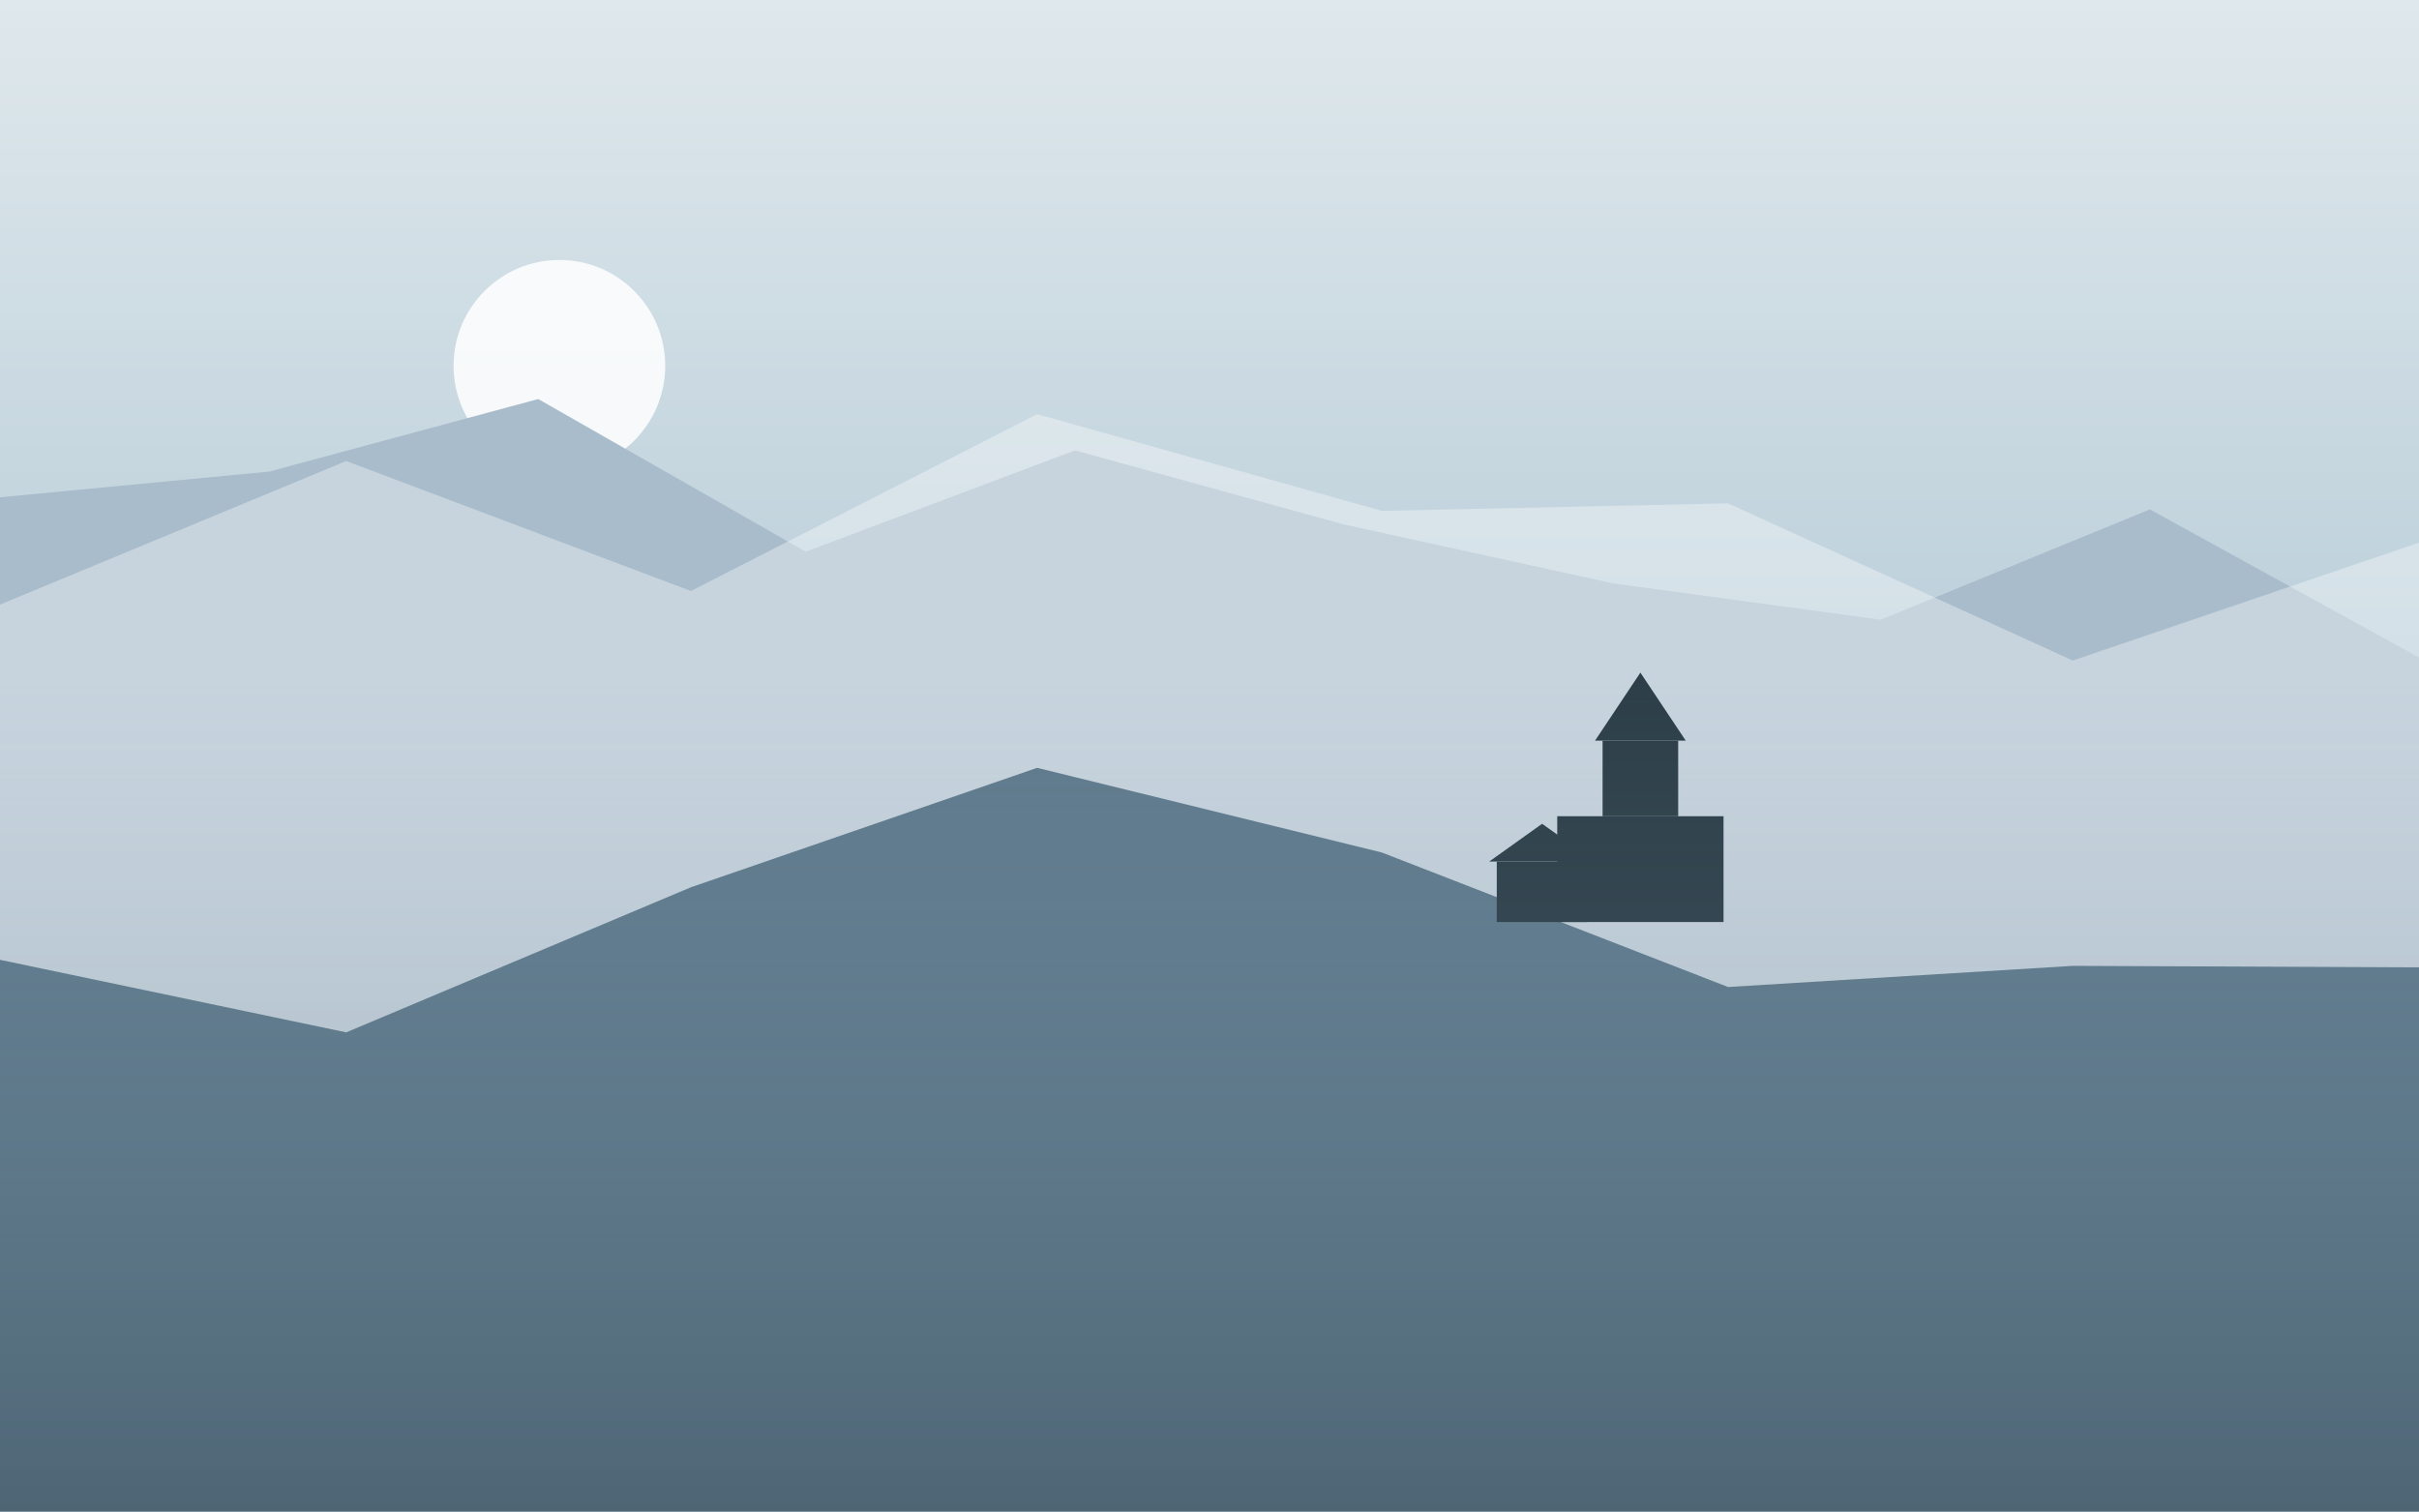
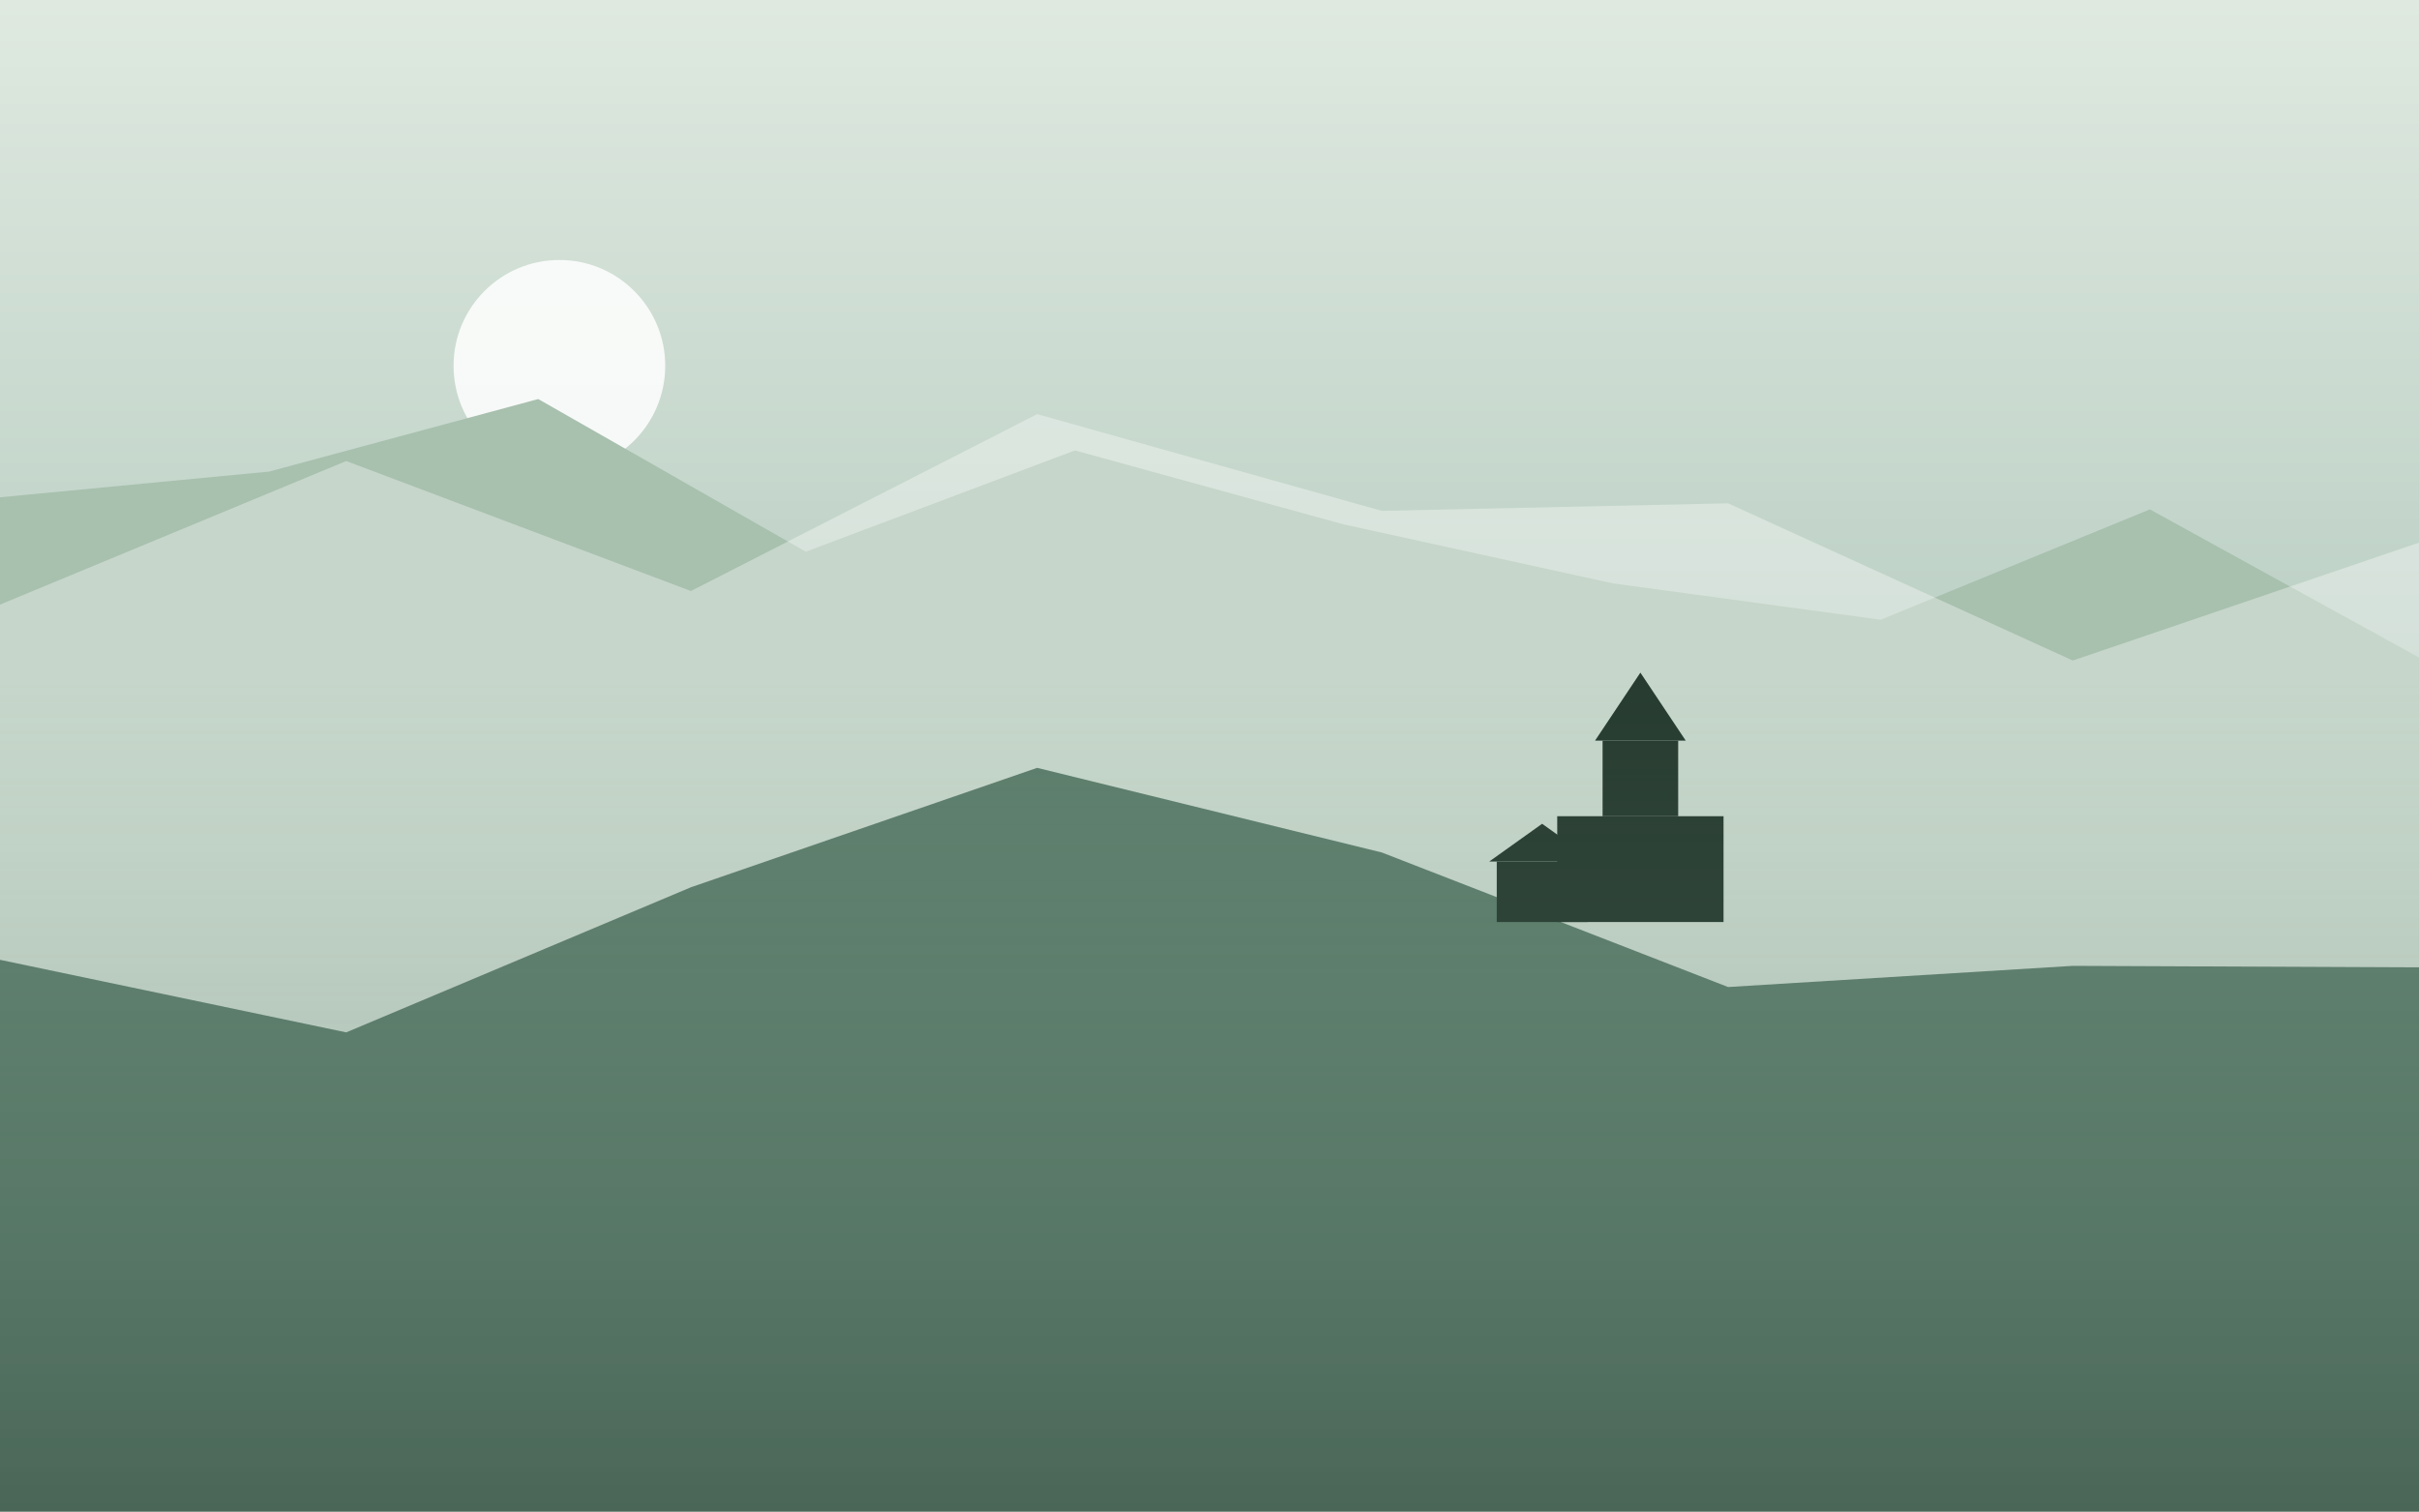
<svg xmlns="http://www.w3.org/2000/svg" viewBox="0 0 1600 1000" width="1600" height="1000" role="img" aria-label="Illustration of a stone church beneath snow-capped Mount Kazbek">
  <defs>
    <linearGradient id="s" x1="0" y1="0" x2="0" y2="1">
-       <stop offset="0" stop-color="#dfe8ec" />
-       <stop offset="1" stop-color="#8fb0c4" />
+       <stop offset="0" stop-color="#dfe9e0" />
+       <stop offset="1" stop-color="#8fb0a2" />
    </linearGradient>
    <linearGradient id="haze" x1="0" y1="0" x2="0" y2="1">
-       <stop offset=".45" stop-color="#8fb0c4" stop-opacity="0" />
-       <stop offset="1" stop-color="#2d3e48" stop-opacity=".35" />
+       <stop offset=".45" stop-color="#8fb0a2" stop-opacity="0" />
+       <stop offset="1" stop-color="#273b30" stop-opacity=".35" />
    </linearGradient>
  </defs>
  <rect width="1600" height="1000" fill="url(#s)" />
  <circle cx="370" cy="242" r="70" fill="#ffffff" opacity=".85" />
-   <path d="M0 1000 L0 560 L0 329 L178 312 L356 264 L533 365 L711 298 L889 347 L1067 386 L1244 410 L1422 337 L1600 435 L1600 1000Z" fill="#a9bccb" />
+   <path d="M0 1000 L0 560 L0 329 L178 312 L356 264 L533 365 L711 298 L889 347 L1067 386 L1244 410 L1422 337 L1600 435 L1600 1000Z" fill="#a8c0ae" />
  <path d="M0 1000 L0 470 L0 400 L229 305 L457 391 L686 274 L914 338 L1143 333 L1371 437 L1600 359 L1600 1000Z" fill="#ffffff" opacity=".35" />
-   <path d="M0 1000 L0 700 L0 635 L229 683 L457 587 L686 508 L914 564 L1143 653 L1371 639 L1600 640 L1600 1000Z" fill="#5f7a8c" />
-   <g fill="#2d3e48">
+   <path d="M0 1000 L0 700 L0 635 L229 683 L457 587 L686 508 L914 564 L1143 653 L1371 639 L1600 640 L1600 1000Z" fill="#5c7d6b" />
+   <g fill="#273b30">
    <path d="M1030 610 h110 v-70 h-110z" />
    <path d="M1060 540 h50 v-50 h-50z" />
    <path d="M1055 490 l30 -45 l30 45z" />
    <path d="M990 610 h60 v-40 h-60z" />
    <path d="M985 570 l35 -25 l35 25z" />
  </g>
  <rect width="1600" height="1000" fill="url(#haze)" />
</svg>
